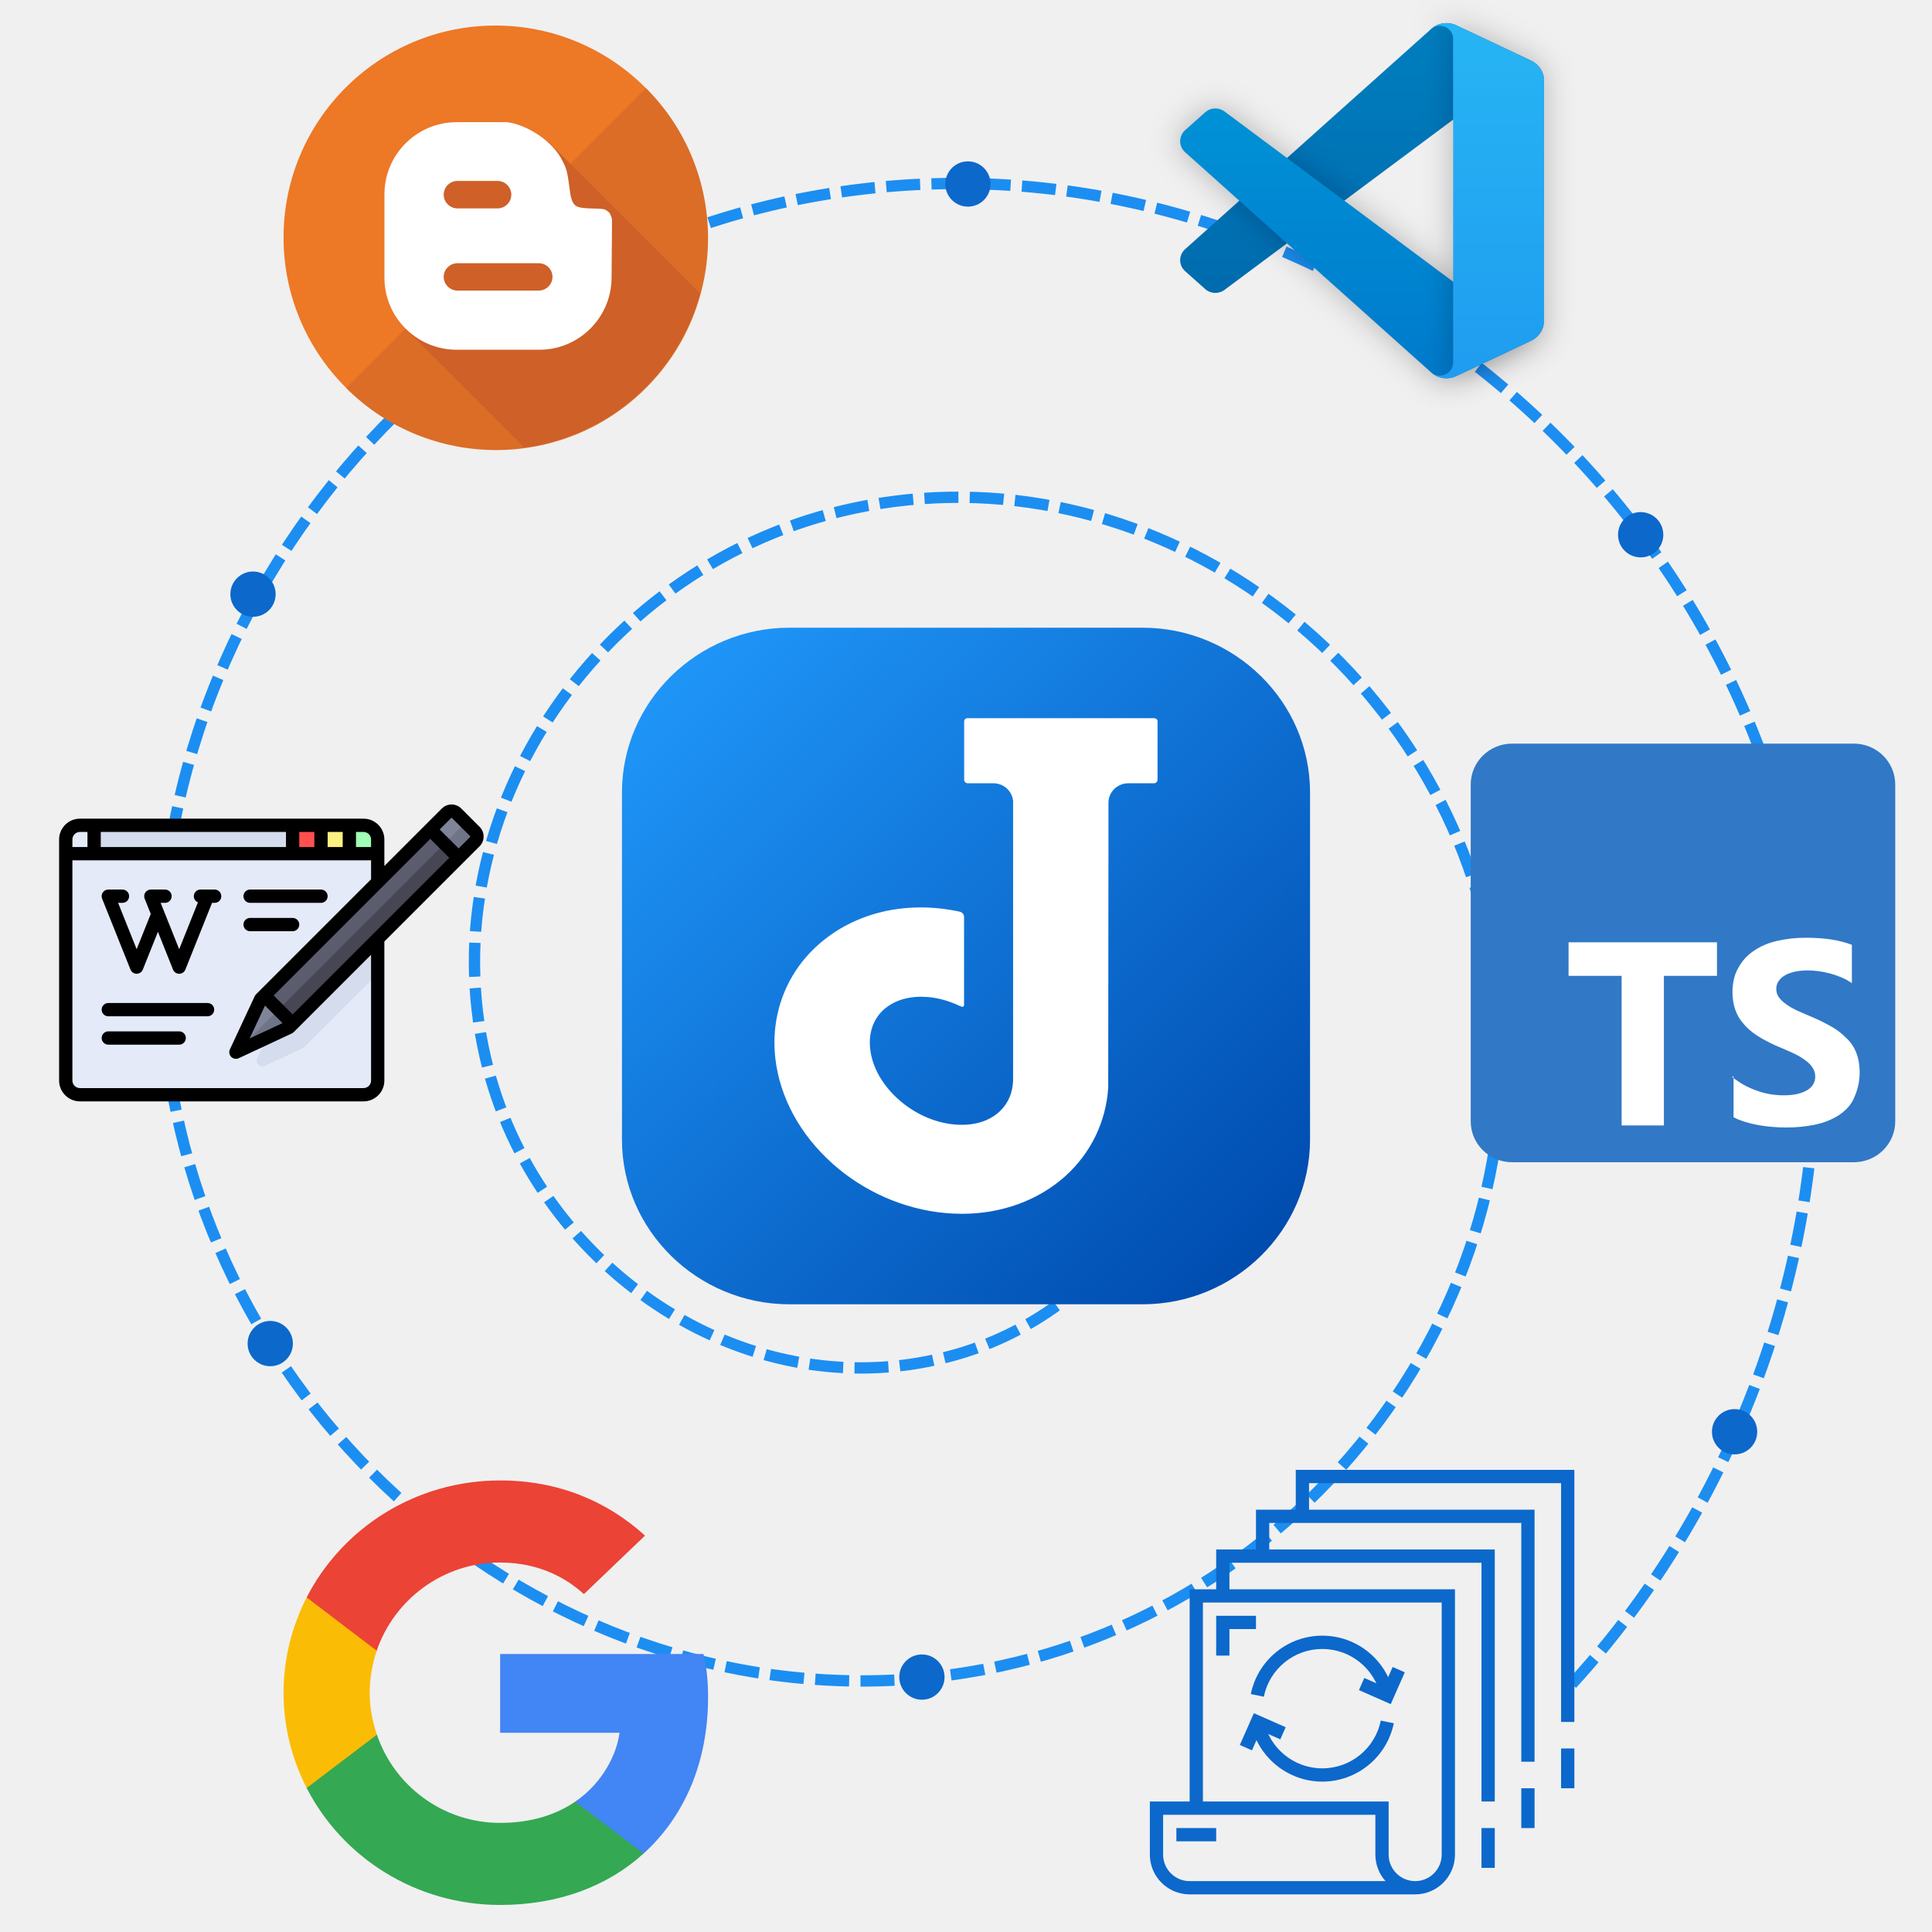
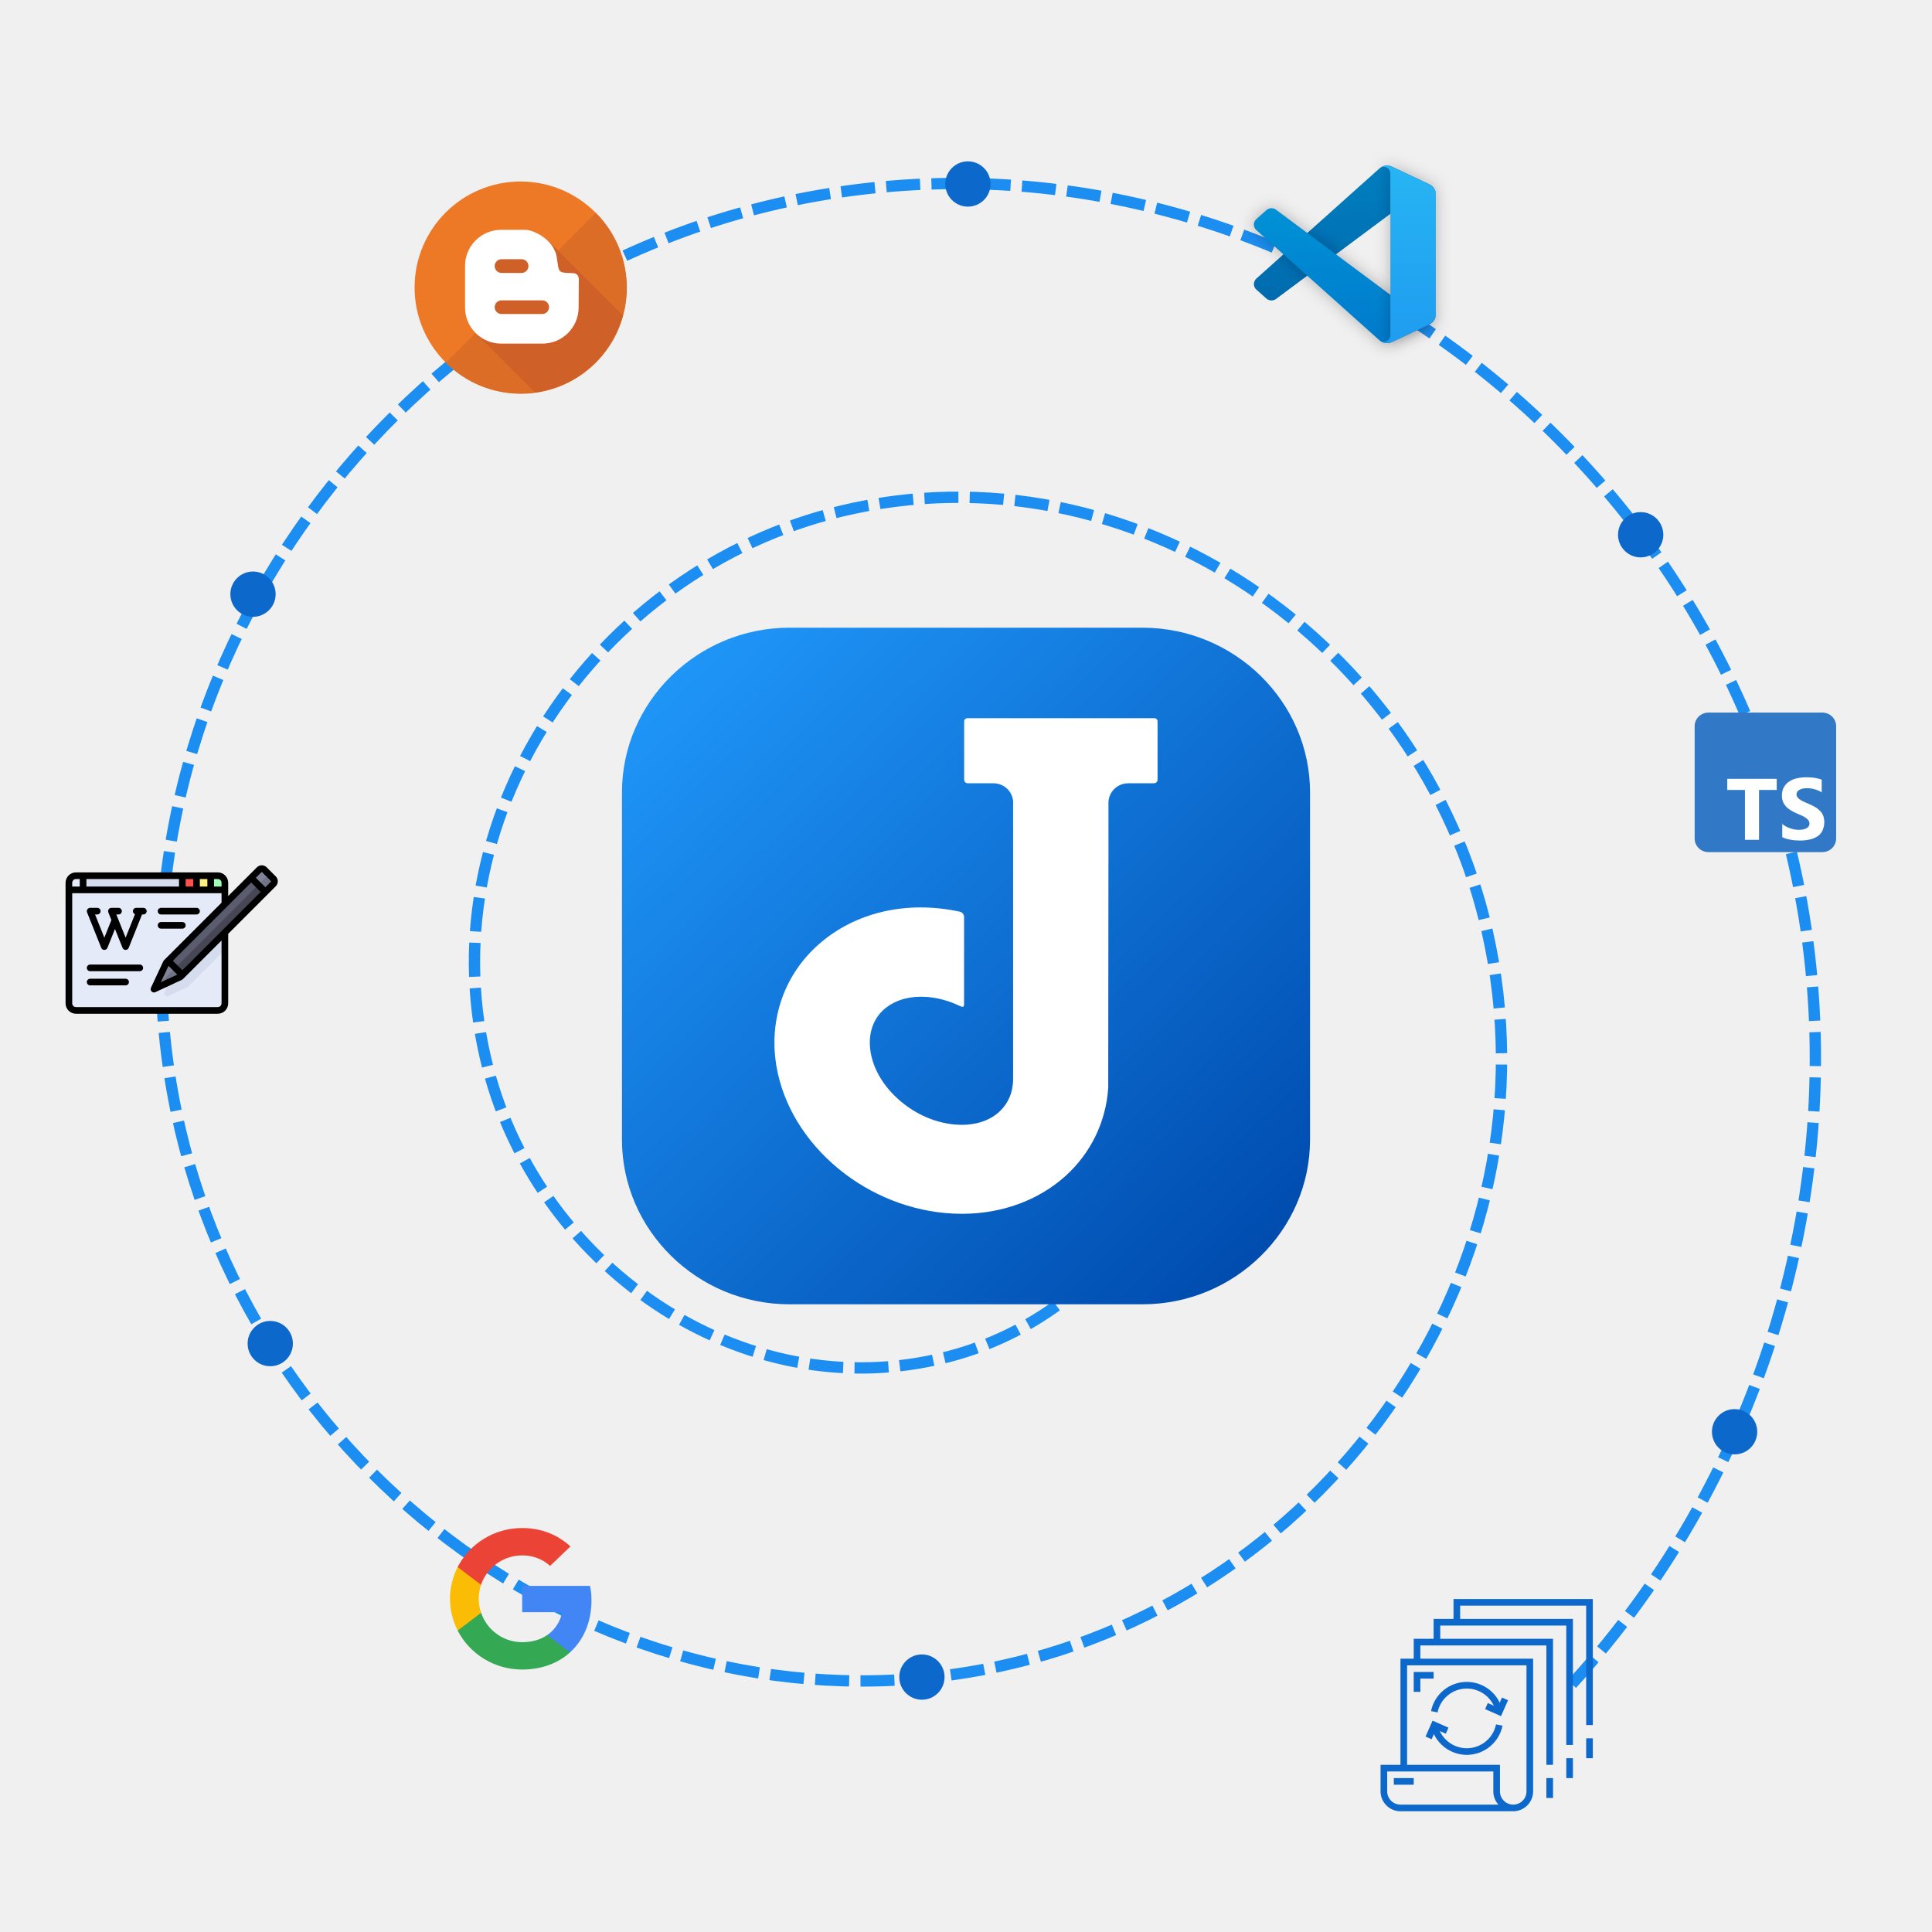
<svg xmlns="http://www.w3.org/2000/svg" version="1.1" id="svg2" xml:space="preserve" width="682.667" height="682.667" viewBox="0 0 682.667 682.667">
  <defs id="defs6">
    <linearGradient x1="0" y1="0" x2="1" y2="0" gradientUnits="userSpaceOnUse" gradientTransform="matrix(-4387.91,4387.91,4387.91,4387.91,4753.95,366.05)" spreadMethod="pad" id="linearGradient26">
      <stop style="stop-opacity:1;stop-color:#004caf" offset="0" id="stop22" />
      <stop style="stop-opacity:1;stop-color:#1f95f8" offset="1" id="stop24" />
    </linearGradient>
    <filter id="filter0_d" x="-8.394" y="15.829" width="116.727" height="92.246" filterUnits="userSpaceOnUse" color-interpolation-filters="sRGB">
      <feFlood flood-opacity="0" result="BackgroundImageFix" id="feFlood1018" />
      <feColorMatrix in="SourceAlpha" type="matrix" values="0 0 0 0 0 0 0 0 0 0 0 0 0 0 0 0 0 0 127 0" id="feColorMatrix1020" />
      <feOffset id="feOffset1022" />
      <feGaussianBlur stdDeviation="4.167" id="feGaussianBlur1024" />
      <feColorMatrix type="matrix" values="0 0 0 0 0 0 0 0 0 0 0 0 0 0 0 0 0 0 0.25 0" id="feColorMatrix1026" />
      <feBlend mode="overlay" in2="BackgroundImageFix" result="effect1_dropShadow" id="feBlend1028" />
      <feBlend mode="normal" in="SourceGraphic" in2="effect1_dropShadow" result="shape" id="feBlend1030" />
    </filter>
    <filter id="filter1_d" x="60.417" y="-8.076" width="47.917" height="116.151" filterUnits="userSpaceOnUse" color-interpolation-filters="sRGB">
      <feFlood flood-opacity="0" result="BackgroundImageFix" id="feFlood1033" />
      <feColorMatrix in="SourceAlpha" type="matrix" values="0 0 0 0 0 0 0 0 0 0 0 0 0 0 0 0 0 0 127 0" id="feColorMatrix1035" />
      <feOffset id="feOffset1037" />
      <feGaussianBlur stdDeviation="4.167" id="feGaussianBlur1039" />
      <feColorMatrix type="matrix" values="0 0 0 0 0 0 0 0 0 0 0 0 0 0 0 0 0 0 0.25 0" id="feColorMatrix1041" />
      <feBlend mode="overlay" in2="BackgroundImageFix" result="effect1_dropShadow" id="feBlend1043" />
      <feBlend mode="normal" in="SourceGraphic" in2="effect1_dropShadow" result="shape" id="feBlend1045" />
    </filter>
    <linearGradient id="paint0_linear" x1="49.939" y1="0.258" x2="49.939" y2="99.742" gradientUnits="userSpaceOnUse">
      <stop stop-color="white" id="stop1048" />
      <stop offset="1" stop-color="white" stop-opacity="0" id="stop1050" />
    </linearGradient>
  </defs>
  <path style="fill:none;fill-rule:evenodd;stroke:#1c8ef1;stroke-width:4;stroke-miterlimit:4;stroke-dasharray:12, 4;stroke-dashoffset:0;stroke-opacity:1" id="path7355" d="m 319.989,365.499 c -10.147,16.959 -33.359,2.261 -39.423,-10.163 -14.036,-28.758 9.637,-59.887 37.153,-68.027 44.467,-13.156 87.371,21.486 96.632,64.143 12.979,59.783 -33.35,115.168 -91.134,125.236 C 248.216,489.756 180.116,431.478 169.377,358.564 156.094,268.38 226.444,187.458 314.491,176.119 419.842,162.553 513.646,245.04 525.54,348.224 539.432,468.732 444.767,575.454 326.446,587.877 190.784,602.121 71.12,495.253 58.188,361.792 43.574,210.98 162.663,78.359 311.263,64.93 477.224,49.932 622.815,181.255 636.73,344.996 645.404,447.062 603.012,548.885 526.222,616.296" transform="rotate(-6.220568,347.5602,339.2811)" />
  <g id="g10" transform="matrix(0.4748677,0,0,-0.4669312,219.7672,460.8677)">
    <g id="g12" transform="scale(0.1)">
      <g id="g14">
        <g id="g16" clip-path="url(#clipPath20)">
          <path d="M 3873.89,0 H 1246.11 C 560.754,0 0,560.75 0,1246.11 V 3873.88 C 0,4559.25 560.754,5120 1246.11,5120 H 3873.89 C 4559.25,5120 5120,4559.25 5120,3873.88 V 1246.11 C 5120,560.75 4559.25,0 3873.89,0" style="fill:url(#linearGradient26);fill-opacity:1;fill-rule:nonzero;stroke:none" id="path28" />
        </g>
      </g>
      <path d="M 3961.59,4435.23 H 2570.18 c -13.15,0 -23.78,-10.64 -23.78,-23.77 v -441.84 c 0,-14.87 12.04,-26.92 26.92,-26.92 h 190.77 c 77.16,0 139.73,-59.35 146.43,-134.77 V 3505 3336.23 1728.75 1717.36 h -0.05 c 0.48,-16.84 -0.19,-33.4 -1.83,-49.71 -0.18,-2.38 -0.5,-4.73 -0.79,-7.09 -1.1,-9.53 -2.32,-19.01 -4.17,-28.29 -1.01,-5.29 -2.44,-10.44 -3.71,-15.65 -1.71,-6.93 -3.09,-13.97 -5.22,-20.75 -12.58,-40.27 -32.47,-77.62 -59.98,-110.5 -1.01,-1.17 -2.26,-2.25 -3.26,-3.41 -8.39,-9.72 -17.2,-19.19 -26.95,-28.06 -9.84,-8.95 -20.26,-17.27 -31.21,-25 -77.84,-55.14 -182.61,-79.4 -299.67,-68.2 -149.26,14.03 -297.34,81.72 -417.03,190.62 -119.67,108.89 -194.08,243.62 -209.48,379.41 -13.85,121.48 22.55,228.38 102.42,301.05 0.21,0.16 0.4,0.31 0.56,0.48 3.09,2.77 6.49,5.2 9.67,7.87 57.16,47.89 131.67,76.91 216.7,84.91 0.96,0.09 1.88,0.24 2.79,0.32 8.95,0.79 18.07,1.15 27.27,1.49 4.81,0.16 9.56,0.5 14.44,0.54 1.62,0.02 3.16,0.19 4.78,0.19 2.9,0 5.91,-0.38 8.81,-0.42 13.4,-0.21 26.9,-0.76 40.67,-1.94 1.74,-0.14 3.4,-0.08 5.19,-0.24 1.27,-0.13 2.53,-0.41 3.8,-0.54 78,-7.82 155.23,-31.11 228.52,-66.4 1.53,-0.07 3.3,-0.54 5.51,-1.76 22.34,-12.34 26.62,0.9 27.28,9.65 v 382.24 282.82 c 0,19.05 -13.25,35.9 -31.83,39.99 -394.76,86.88 -782.08,-3.55 -1055.38,-252.34 -238.75,-217.18 -354.24,-530.58 -316.82,-859.79 33.39,-293.23 183.91,-574.94 423.88,-793.33 233.89,-212.79 531.69,-345.86 838.88,-374.801 42.33,-3.918 84.86,-5.938 126.36,-5.938 293.38,0 565.61,100.598 766.54,283.379 190.34,173.3 304.35,411.27 321.08,670.16 l 1.55,1697.91 h 0.17 v 453.97 h 0.06 v 7.92 c 1.72,80.12 67.05,144.58 147.61,144.58 h 190.77 c 14.86,0 26.92,12.05 26.92,26.92 v 441.84 c 0,13.13 -10.63,23.77 -23.78,23.77" style="fill:#ffffff;fill-opacity:1;fill-rule:nonzero;stroke:none" id="path30" />
    </g>
  </g>
-   <g id="g867" transform="matrix(0.2929688,0,0,0.2929688,406.2955,519.3761)" style="fill:#0c68cb;fill-opacity:1">
+   <g id="g867" transform="matrix(0.1464844,0,0,0.1464844,487.8166,565.0031)" style="fill:#0c68cb;fill-opacity:1">
    <path d="m 290.551,282.543 -38.375,-16.926 6.457,-14.641 23.734,10.48 10.465,-23.738 14.648,6.449 z m 0,0" id="path831" style="fill:#0c68cb;fill-opacity:1" />
    <path d="m 123.168,338.281 -14.648,-6.449 16.93,-38.375 38.375,16.926 -6.457,14.641 -23.734,-10.48 z m 0,0" id="path833" style="fill:#0c68cb;fill-opacity:1" />
    <path d="M 278.543,273.602 C 271.699,240.082 242.211,216.008 208,216.008 c -34.211,0 -63.699,24.074 -70.543,57.594 l -15.688,-3.203 c 8.344,-40.992 44.395,-70.449 86.23,-70.449 41.836,0 77.887,29.457 86.23,70.449 z m 0,0" id="path835" style="fill:#0c68cb;fill-opacity:1" />
    <path d="m 208,376 c -41.789,-0.09 -77.785,-29.477 -86.23,-70.398 l 15.688,-3.203 c 6.844,33.52 36.332,57.594 70.543,57.594 34.211,0 63.699,-24.074 70.543,-57.594 l 15.688,3.203 C 285.785,346.523 249.789,375.91 208,376 Z m 0,0" id="path837" style="fill:#0c68cb;fill-opacity:1" />
    <path d="M 96,224 H 80 v -48 h 48 v 16 H 96 Z m 0,0" id="path839" style="fill:#0c68cb;fill-opacity:1" />
    <path d="m 32,432 h 48 v 16 H 32 Z m 0,0" id="path841" style="fill:#0c68cb;fill-opacity:1" />
    <path d="M 176,0 V 48 H 128 V 96 H 80 v 48 H 48 V 400 H 0 v 64 c 0.027,26.5 21.5,47.973 48,48 h 272 c 26.5,-0.027 47.973,-21.5 48,-48 V 144 H 96 v -32 h 304 v 288 h 16 V 96 H 144 V 64 h 304 v 288 h 16 V 48 H 192 V 16 h 304 v 288 h 16 V 0 Z M 48,496 C 30.328,496 16,481.672 16,464 v -48 h 256 v 48 c -0.008,11.812 4.355,23.211 12.246,32 z M 352,160 v 304 c 0,17.672 -14.328,32 -32,32 -17.672,0 -32,-14.328 -32,-32 V 400 H 64 V 160 Z m 0,0" id="path843" style="fill:#0c68cb;fill-opacity:1" />
    <path d="m 496,336 h 16 v 48 h -16 z m 0,0" id="path845" style="fill:#0c68cb;fill-opacity:1" />
    <path d="m 448,384 h 16 v 48 h -16 z m 0,0" id="path847" style="fill:#0c68cb;fill-opacity:1" />
    <path d="m 400,432 h 16 v 48 h -16 z m 0,0" id="path849" style="fill:#0c68cb;fill-opacity:1" />
  </g>
-   <g id="g944" transform="matrix(1.182504,0,0,1.182524,94.6734,4.043489)">
+   <g id="g944" transform="matrix(0.5912519,0,0,0.5912618,143.737,61.64472)">
    <g id="g935">
      <g id="g933">
        <g id="g931">
          <circle cx="68" cy="67.549" fill="#ed7826" r="63.333" id="circle929" />
        </g>
      </g>
    </g>
    <path d="m 112.966,22.947 c 24.733,24.733 24.735,64.832 0,89.567 -24.732,24.732 -64.834,24.733 -89.568,0 z" fill="#db6d27" id="path937" />
    <g id="g941">
      <path d="M 129.092,84.246 83.659,38.813 74.403,48.07 49,44.5 54.236,68.235 35.98,86.491 l 6.417,6.417 -1.583,1.583 35.793,35.794 c 25.331,-3.444 45.89,-21.855 52.485,-46.039 z" fill="#ce6028" id="path939" />
    </g>
    <path d="m 81.132,101.086 c 11.856,0 21.488,-9.658 21.554,-21.449 l 0.133,-17.361 -0.199,-0.945 -0.57,-1.188 -0.964,-0.746 c -1.251,-0.98 -7.591,0.066 -9.298,-1.483 -1.21,-1.106 -1.399,-3.105 -1.767,-5.813 C 89.34,46.855 88.912,46.581 88.09,44.804 85.104,38.488 77.006,33.742 71.441,33.087 H 56.37 c -11.858,0 -21.551,9.673 -21.551,21.486 v 25.064 c 0,11.791 9.693,21.449 21.551,21.449 z M 56.644,50.639 h 11.949 c 2.282,0 4.13,1.852 4.13,4.103 0,2.242 -1.848,4.11 -4.13,4.11 H 56.644 c -2.281,0 -4.125,-1.868 -4.125,-4.11 0,-2.252 1.844,-4.103 4.125,-4.103 z m -4.125,28.679 c 0,-2.25 1.844,-4.087 4.125,-4.087 h 24.28 c 2.267,0 4.107,1.837 4.107,4.087 0,2.222 -1.84,4.088 -4.107,4.088 h -24.28 c -2.281,0 -4.125,-1.866 -4.125,-4.088 z" fill="#ffffff" id="Blogger_3_" />
  </g>
-   <g id="g1150" transform="matrix(0.2929687,0,0,0.2929687,20.88509,261.7153)">
+   <g id="g1150" transform="matrix(0.1464843,0,0,0.1464843,23.16816,294.4745)">
    <path style="fill:#e4eaf8" d="M 367.171,427.026 H 25.119 c -9.446,0 -17.103,-7.657 -17.103,-17.103 V 119.179 c 0,-9.446 7.657,-17.103 17.103,-17.103 h 342.052 c 9.446,0 17.103,7.657 17.103,17.103 v 290.744 c 0,9.446 -7.658,17.103 -17.103,17.103 z" id="path1040" />
    <path style="fill:#d5dced" d="M 367.171,102.077 H 42.222 v 34.205 h 342.052 v -17.103 c 0,-9.444 -7.658,-17.102 -17.103,-17.102 z" id="path1042" />
    <rect x="315.863" y="102.081" style="fill:#fff082" width="34.205" height="34.205" id="rect1044" />
    <rect x="281.658" y="102.081" style="fill:#ff5050" width="34.205" height="34.205" id="rect1046" />
    <path style="fill:#a0ffb4" d="m 384.274,136.282 h -34.205 v -34.205 h 17.103 c 9.446,0 17.103,7.657 17.103,17.103 v 17.102 z" id="path1048" />
    <path style="fill:#d5dced" d="m 384.274,212.634 -123.385,123.384 -21.927,46.986 c -2.717,5.823 3.322,11.864 9.146,9.146 l 46.986,-21.928 89.179,-89.179 v -68.409 z" id="path1050" />
    <path style="fill:#5b5d6e" d="m 213.248,375.718 58.674,-27.381 c 3.613,-1.686 6.903,-3.99 9.722,-6.809 L 501.487,121.685 c 3.339,-3.339 3.339,-8.754 0,-12.094 L 479.375,87.478 c -3.339,-3.339 -8.753,-3.339 -12.094,0 L 247.438,307.322 c -2.819,2.819 -5.123,6.109 -6.809,9.722 z" id="path1052" />
-     <polygon style="fill:#464655" points="277.382,345.789 481.88,141.291 464.778,124.188 213.248,375.718 " id="polygon1054" />
+     <polygon style="fill:#464655" points="464.778,124.188 213.248,375.718 277.382,345.789 481.88,141.291 " id="polygon1054" />
    <g id="g1060">
-       <polygon style="fill:#7f8499" points="247.453,307.308 243.177,311.583 213.248,375.717 277.382,345.789 281.658,341.513 " id="polygon1056" />
+       <polygon style="fill:#7f8499" points="213.248,375.717 277.382,345.789 281.658,341.513 247.453,307.308 243.177,311.583 " id="polygon1056" />
      <path style="fill:#7f8499" d="m 479.375,87.48 c -3.34,-3.34 -8.753,-3.34 -12.094,0 l -19.607,19.607 34.205,34.205 19.607,-19.607 c 3.34,-3.34 3.34,-8.754 0,-12.094 z" id="path1058" />
    </g>
    <g id="g1066">
      <path style="fill:#707487" d="m 501.486,109.591 -11.056,-11.055 -25.654,25.654 17.103,17.103 19.607,-19.607 c 3.341,-3.341 3.341,-8.755 0,-12.095 z" id="path1062" />
-       <polygon style="fill:#707487" points="264.556,324.41 213.25,375.717 277.382,345.789 281.658,341.513 " id="polygon1064" />
+       <polygon style="fill:#707487" points="277.382,345.789 281.658,341.513 264.556,324.41 213.25,375.717 " id="polygon1064" />
    </g>
    <path d="M 507.156,103.923 485.044,81.81 c -3.13,-3.13 -7.29,-4.853 -11.715,-4.853 -4.425,0 -8.587,1.723 -11.715,4.853 l -19.605,19.605 c -0.001,0 -0.002,10e-4 -0.002,0.002 -0.001,0.001 -0.001,0.002 -0.002,0.003 l -49.714,49.713 v -31.954 c 0,-13.851 -11.268,-25.119 -25.119,-25.119 H 25.119 C 11.268,94.06 0,105.329 0,119.179 v 290.744 c 0,13.851 11.268,25.119 25.119,25.119 h 342.052 c 13.851,0 25.119,-11.268 25.119,-25.119 V 242.219 L 507.155,127.354 c 6.46,-6.461 6.46,-16.972 0.001,-23.431 z m -225.498,226.253 -22.867,-22.868 188.884,-188.884 22.867,22.868 z m -33.335,-10.66 21.128,21.128 -39.615,18.487 z M 376.257,119.179 v 9.086 h -18.171 v -18.171 h 9.086 c 5.009,0 9.085,4.075 9.085,9.085 z m -52.377,9.086 v -18.171 h 18.172 v 18.171 z m -34.205,0 v -18.171 h 18.172 v 18.171 z m -239.436,0 v -18.171 h 223.402 v 18.171 z m -25.12,-18.171 h 9.086 v 18.171 H 16.034 v -9.086 c 0,-5.01 4.075,-9.085 9.085,-9.085 z m 351.138,299.829 c 0,5.01 -4.076,9.086 -9.086,9.086 H 25.119 c -5.01,0 -9.086,-4.076 -9.086,-9.086 V 144.299 h 360.223 v 22.868 L 237.509,305.915 c -0.661,0.661 -1.201,1.431 -1.596,2.278 l -29.93,64.135 c -1.425,3.055 -0.788,6.675 1.596,9.059 1.537,1.537 3.588,2.348 5.671,2.348 1.147,0 2.304,-0.246 3.387,-0.753 l 64.135,-29.93 c 0.847,-0.396 1.618,-0.935 2.279,-1.596 l 93.206,-93.205 z M 495.819,116.015 481.88,129.954 459.013,107.086 472.952,93.147 c 0.038,-0.038 0.156,-0.156 0.377,-0.156 0.221,0 0.339,0.118 0.378,0.156 l 22.112,22.111 c 0.207,0.209 0.207,0.549 0,0.757 z" id="path1068" />
    <path d="m 187.594,179.573 h -8.672 c -0.016,0 -0.032,0 -0.047,0 h -8.383 c -4.427,0 -8.017,3.589 -8.017,8.017 0,3.348 2.053,6.214 4.968,7.414 l -22.605,56.513 -22.364,-55.91 h 5.261 c 4.427,0 8.017,-3.589 8.017,-8.017 0,-4.428 -3.589,-8.017 -8.017,-8.017 h -17.103 c -2.661,0 -5.147,1.319 -6.638,3.522 -1.492,2.204 -1.793,5.003 -0.805,7.472 l 7.361,18.401 -17.02,42.549 -22.364,-55.91 h 5.261 c 4.427,0 8.017,-3.589 8.017,-8.017 0,-4.428 -3.589,-8.017 -8.017,-8.017 H 59.325 c -2.661,0 -5.147,1.319 -6.638,3.522 -1.492,2.204 -1.793,5.003 -0.805,7.472 l 34.205,85.513 c 1.217,3.044 4.164,5.04 7.443,5.04 3.279,0 6.226,-1.996 7.443,-5.04 l 18.211,-45.526 18.211,45.526 c 1.217,3.044 4.164,5.04 7.443,5.04 3.279,0 6.226,-1.996 7.443,-5.04 l 32.189,-80.473 h 3.123 c 4.427,0 8.017,-3.589 8.017,-8.017 0,-4.428 -3.589,-8.017 -8.016,-8.017 z" id="path1070" />
    <path d="M 179.043,316.394 H 59.325 c -4.427,0 -8.017,3.589 -8.017,8.017 0,4.428 3.589,8.017 8.017,8.017 h 119.718 c 4.427,0 8.017,-3.589 8.017,-8.017 0,-4.428 -3.59,-8.017 -8.017,-8.017 z" id="path1072" />
    <path d="m 230.35,195.607 h 85.513 c 4.427,0 8.017,-3.589 8.017,-8.017 0,-4.428 -3.589,-8.017 -8.017,-8.017 H 230.35 c -4.427,0 -8.017,3.589 -8.017,8.017 0,4.428 3.59,8.017 8.017,8.017 z" id="path1074" />
    <path d="m 230.35,229.812 h 51.308 c 4.427,0 8.017,-3.589 8.017,-8.017 0,-4.428 -3.589,-8.017 -8.017,-8.017 H 230.35 c -4.427,0 -8.017,3.589 -8.017,8.017 0,4.428 3.59,8.017 8.017,8.017 z" id="path1076" />
    <path d="M 144.837,350.599 H 59.325 c -4.427,0 -8.017,3.589 -8.017,8.017 0,4.428 3.589,8.017 8.017,8.017 h 85.513 c 4.427,0 8.017,-3.589 8.017,-8.017 0,-4.428 -3.59,-8.017 -8.018,-8.017 z" id="path1078" />
    <g id="g1080" />
    <g id="g1082" />
    <g id="g1084" />
    <g id="g1086" />
    <g id="g1088" />
    <g id="g1090" />
    <g id="g1092" />
    <g id="g1094" />
    <g id="g1096" />
    <g id="g1098" />
    <g id="g1100" />
    <g id="g1102" />
    <g id="g1104" />
    <g id="g1106" />
    <g id="g1108" />
  </g>
-   <g id="g872" transform="matrix(0.5700321,0,0,0.559586,202.3718,-223.7464)">
+   <g id="g872" transform="matrix(0.2850161,0,0,0.279793,335.7384,-57.45536)">
    <g style="fill:none" id="g1086-1" transform="matrix(2.254336,0,0,2.254336,376.6638,413.8442)">
      <g mask="url(#mask0)" id="g1016">
        <path d="M 96.461,10.796 75.857,0.876 C 73.472,-0.273 70.622,0.212 68.75,2.083 L 1.299,63.583 c -1.814,1.654 -1.812,4.511 0.004,6.162 l 5.51,5.009 c 1.485,1.35 3.722,1.45 5.321,0.236 L 93.361,13.37 C 96.086,11.303 100,13.246 100,16.667 v -0.239 c 0,-2.401 -1.375,-4.59 -3.539,-5.631 z" fill="#0065a9" id="path1002" />
        <g filter="url(#filter0_d)" id="g1006">
          <path d="m 96.461,89.204 -20.605,9.921 c -2.385,1.149 -5.235,0.664 -7.107,-1.208 L 1.299,36.417 c -1.814,-1.654 -1.812,-4.511 0.004,-6.162 L 6.813,25.246 C 8.298,23.896 10.535,23.796 12.134,25.009 L 93.361,86.63 C 96.086,88.697 100,86.754 100,83.333 v 0.239 c 0,2.401 -1.375,4.59 -3.539,5.631 z" fill="#007acc" id="path1004" />
        </g>
        <g filter="url(#filter1_d)" id="g1010">
          <path d="M 75.858,99.126 C 73.472,100.274 70.622,99.788 68.75,97.917 71.056,100.223 75,98.59 75,95.328 V 4.672 C 75,1.41 71.056,-0.223 68.75,2.083 70.622,0.211 73.472,-0.274 75.858,0.874 L 96.459,10.781 C 98.623,11.822 100,14.011 100,16.413 v 67.174 c 0,2.402 -1.377,4.591 -3.541,5.633 z" fill="#1f9cf0" id="path1008" />
        </g>
        <g style="mix-blend-mode:overlay" opacity="0.25" id="g1014">
          <path fill-rule="evenodd" clip-rule="evenodd" d="m 70.851,99.317 c 1.575,0.614 3.371,0.574 4.961,-0.191 L 96.4,89.22 c 2.163,-1.041 3.539,-3.231 3.539,-5.633 V 16.413 c 0,-2.402 -1.376,-4.592 -3.539,-5.633 L 75.812,0.874 C 73.725,-0.13 71.284,0.116 69.453,1.447 69.191,1.637 68.942,1.849 68.708,2.083 L 29.294,38.041 12.126,25.01 C 10.528,23.796 8.293,23.896 6.809,25.246 l -5.506,5.009 c -1.816,1.652 -1.818,4.508 -0.004,6.162 L 16.186,50 1.298,63.583 c -1.813,1.654 -1.811,4.511 0.004,6.162 l 5.506,5.009 c 1.484,1.35 3.72,1.45 5.318,0.236 L 29.294,61.959 68.708,97.917 c 0.624,0.624 1.356,1.094 2.143,1.4 z M 74.954,27.299 45.048,50 74.954,72.701 Z" fill="url(#paint0_linear)" id="path1012" style="fill:url(#paint0_linear)" />
        </g>
      </g>
    </g>
  </g>
-   <g id="g53" transform="matrix(0.5862169,0,0,0.5744925,100.1921,523.1109)">
+   <g id="g53" transform="matrix(0.1954056,0,0,0.1914975,158.9964,539.9257)">
    <path d="m 255.878,133.451 c 0,-10.734 -0.871,-18.567 -2.756,-26.69 H 130.55 v 48.448 h 71.947 c -1.45,12.04 -9.283,30.172 -26.69,42.356 l -0.244,1.622 38.755,30.023 2.685,0.268 c 24.659,-22.774 38.875,-56.282 38.875,-96.027" fill="#4285f4" id="path33" />
    <path d="m 130.55,261.1 c 35.248,0 64.839,-11.605 86.453,-31.622 l -41.196,-31.913 c -11.024,7.688 -25.82,13.055 -45.257,13.055 -34.523,0 -63.824,-22.773 -74.269,-54.25 l -1.531,0.13 -40.298,31.187 -0.527,1.465 C 35.393,231.798 79.49,261.1 130.55,261.1" fill="#34a853" id="path35" />
    <path d="m 56.281,156.37 c -2.756,-8.123 -4.351,-16.827 -4.351,-25.82 0,-8.994 1.595,-17.697 4.206,-25.82 L 56.063,103 15.26,71.312 13.925,71.947 C 5.077,89.644 0,109.517 0,130.55 c 0,21.033 5.077,40.905 13.925,58.602 L 56.281,156.37" fill="#fbbc05" id="path37" />
    <path d="m 130.55,50.479 c 24.514,0 41.05,10.589 50.479,19.438 L 217.873,33.943 C 195.245,12.91 165.798,0 130.55,0 79.49,0 35.393,29.301 13.925,71.947 L 56.136,104.73 C 66.726,73.253 96.027,50.479 130.55,50.479" fill="#eb4335" id="path39" />
  </g>
-   <g style="fill:none" id="g845" transform="matrix(0.2929688,0,0,0.2888997,519.6765,262.7568)">
+   <g style="fill:none" id="g845" transform="matrix(0.09765713,0,0,0.09630078,598.7979,251.787)">
    <rect width="512" height="512" rx="50" fill="#3178c6" id="rect833" x="0" y="0" />
    <path d="m 317,407 v 50 c 8.1,4.2 18,7.3 29,9.4 11,2.1 23,3.1 35,3.1 12,0 23,-1.1 34,-3.4 11,-2.3 20,-6.1 28,-11 8.1,-5.3 15,-12 19,-21 4,-9 7.1,-19 7.1,-32 0,-9.1 -1.4,-17 -4.1,-24 -2.7,-7 -6.6,-13 -12,-18 -5.1,-5.3 -11,-10 -18,-14 -7,-4 -15,-8.2 -24,-12 -6.6,-2.7 -12,-5.3 -18,-7.9 -5.2,-2.6 -9.7,-5.2 -13,-7.8 -3.7,-2.7 -6.5,-5.5 -8.5,-8.4 -2,-3 -3,-6.3 -3,-10 0,-3.4 0.89,-6.5 2.7,-9.3 1.81,-2.8 4.3,-5.1 7.5,-7.1 3.2,-2 7.2,-3.5 12,-4.6 4.7,-1.1 9.9,-1.6 16,-1.6 4.2,0 8.6,0.31 13,0.94 4.6,0.63 9.3,1.6 14,2.9 4.7,1.3 9.3,2.9 14,4.9 4.4,2 8.5,4.3 12,6.9 v -47 c -7.6,-2.9 -16,-5.1 -25,-6.5 -9,-1.4 -19,-2.1 -31,-2.1 -12,0 -23,1.3 -34,3.8 -11,2.5 -20,6.5 -28,12 -8.1,5.4 -14,12 -19,21 -4.7,8.4 -7,18 -7,30 0,15 4.3,28 13,38 8.6,11 22,19 39,27 6.9,2.8 13,5.6 19,8.3 6,2.7 11,5.5 15,8.4 4.3,2.9 7.7,6.1 10,9.5 2.5,3.4 3.8,7.4 3.8,12 0,3.2 -0.78,6.2 -2.3,9 -1.52,2.8 -3.9,5.2 -7.1,7.2 -3.2,2 -7.1,3.6 -12,4.8 -4.7,1.1 -10,1.7 -17,1.7 -11,0 -22,-1.9 -32,-5.7 -11,-3.8 -21,-9.5 -30,-17 z M 233,284 h 64 V 243 H 118 v 41 h 64 v 183 h 51 z" clip-rule="evenodd" fill="#fff" fill-rule="evenodd" style="fill:#ffffff" id="path835-6" />
  </g>
  <circle style="fill:#0c68cb;stroke:none;stroke-width:4;stroke-linejoin:bevel;stroke-dasharray:12, 4" id="path948" cx="342.011" cy="65.016" r="8" />
  <circle style="fill:#0c68cb;stroke:none;stroke-width:4;stroke-linejoin:bevel;stroke-dasharray:12, 4" id="path948-8" cx="579.725" cy="188.952" r="8" />
  <circle style="fill:#0c68cb;stroke:none;stroke-width:4;stroke-linejoin:bevel;stroke-dasharray:12, 4" id="path948-85" cx="612.91" cy="505.905" r="8" />
  <circle style="fill:#0c68cb;stroke:none;stroke-width:4;stroke-linejoin:bevel;stroke-dasharray:12, 4" id="path948-9" cx="325.757" cy="592.593" r="8" />
  <circle style="fill:#0c68cb;stroke:none;stroke-width:4;stroke-linejoin:bevel;stroke-dasharray:12, 4" id="path948-98" cx="95.492" cy="474.751" r="8" />
  <circle style="fill:#0c68cb;stroke:none;stroke-width:4;stroke-linejoin:bevel;stroke-dasharray:12, 4" id="path948-5" cx="89.397" cy="209.947" r="8" />
</svg>
